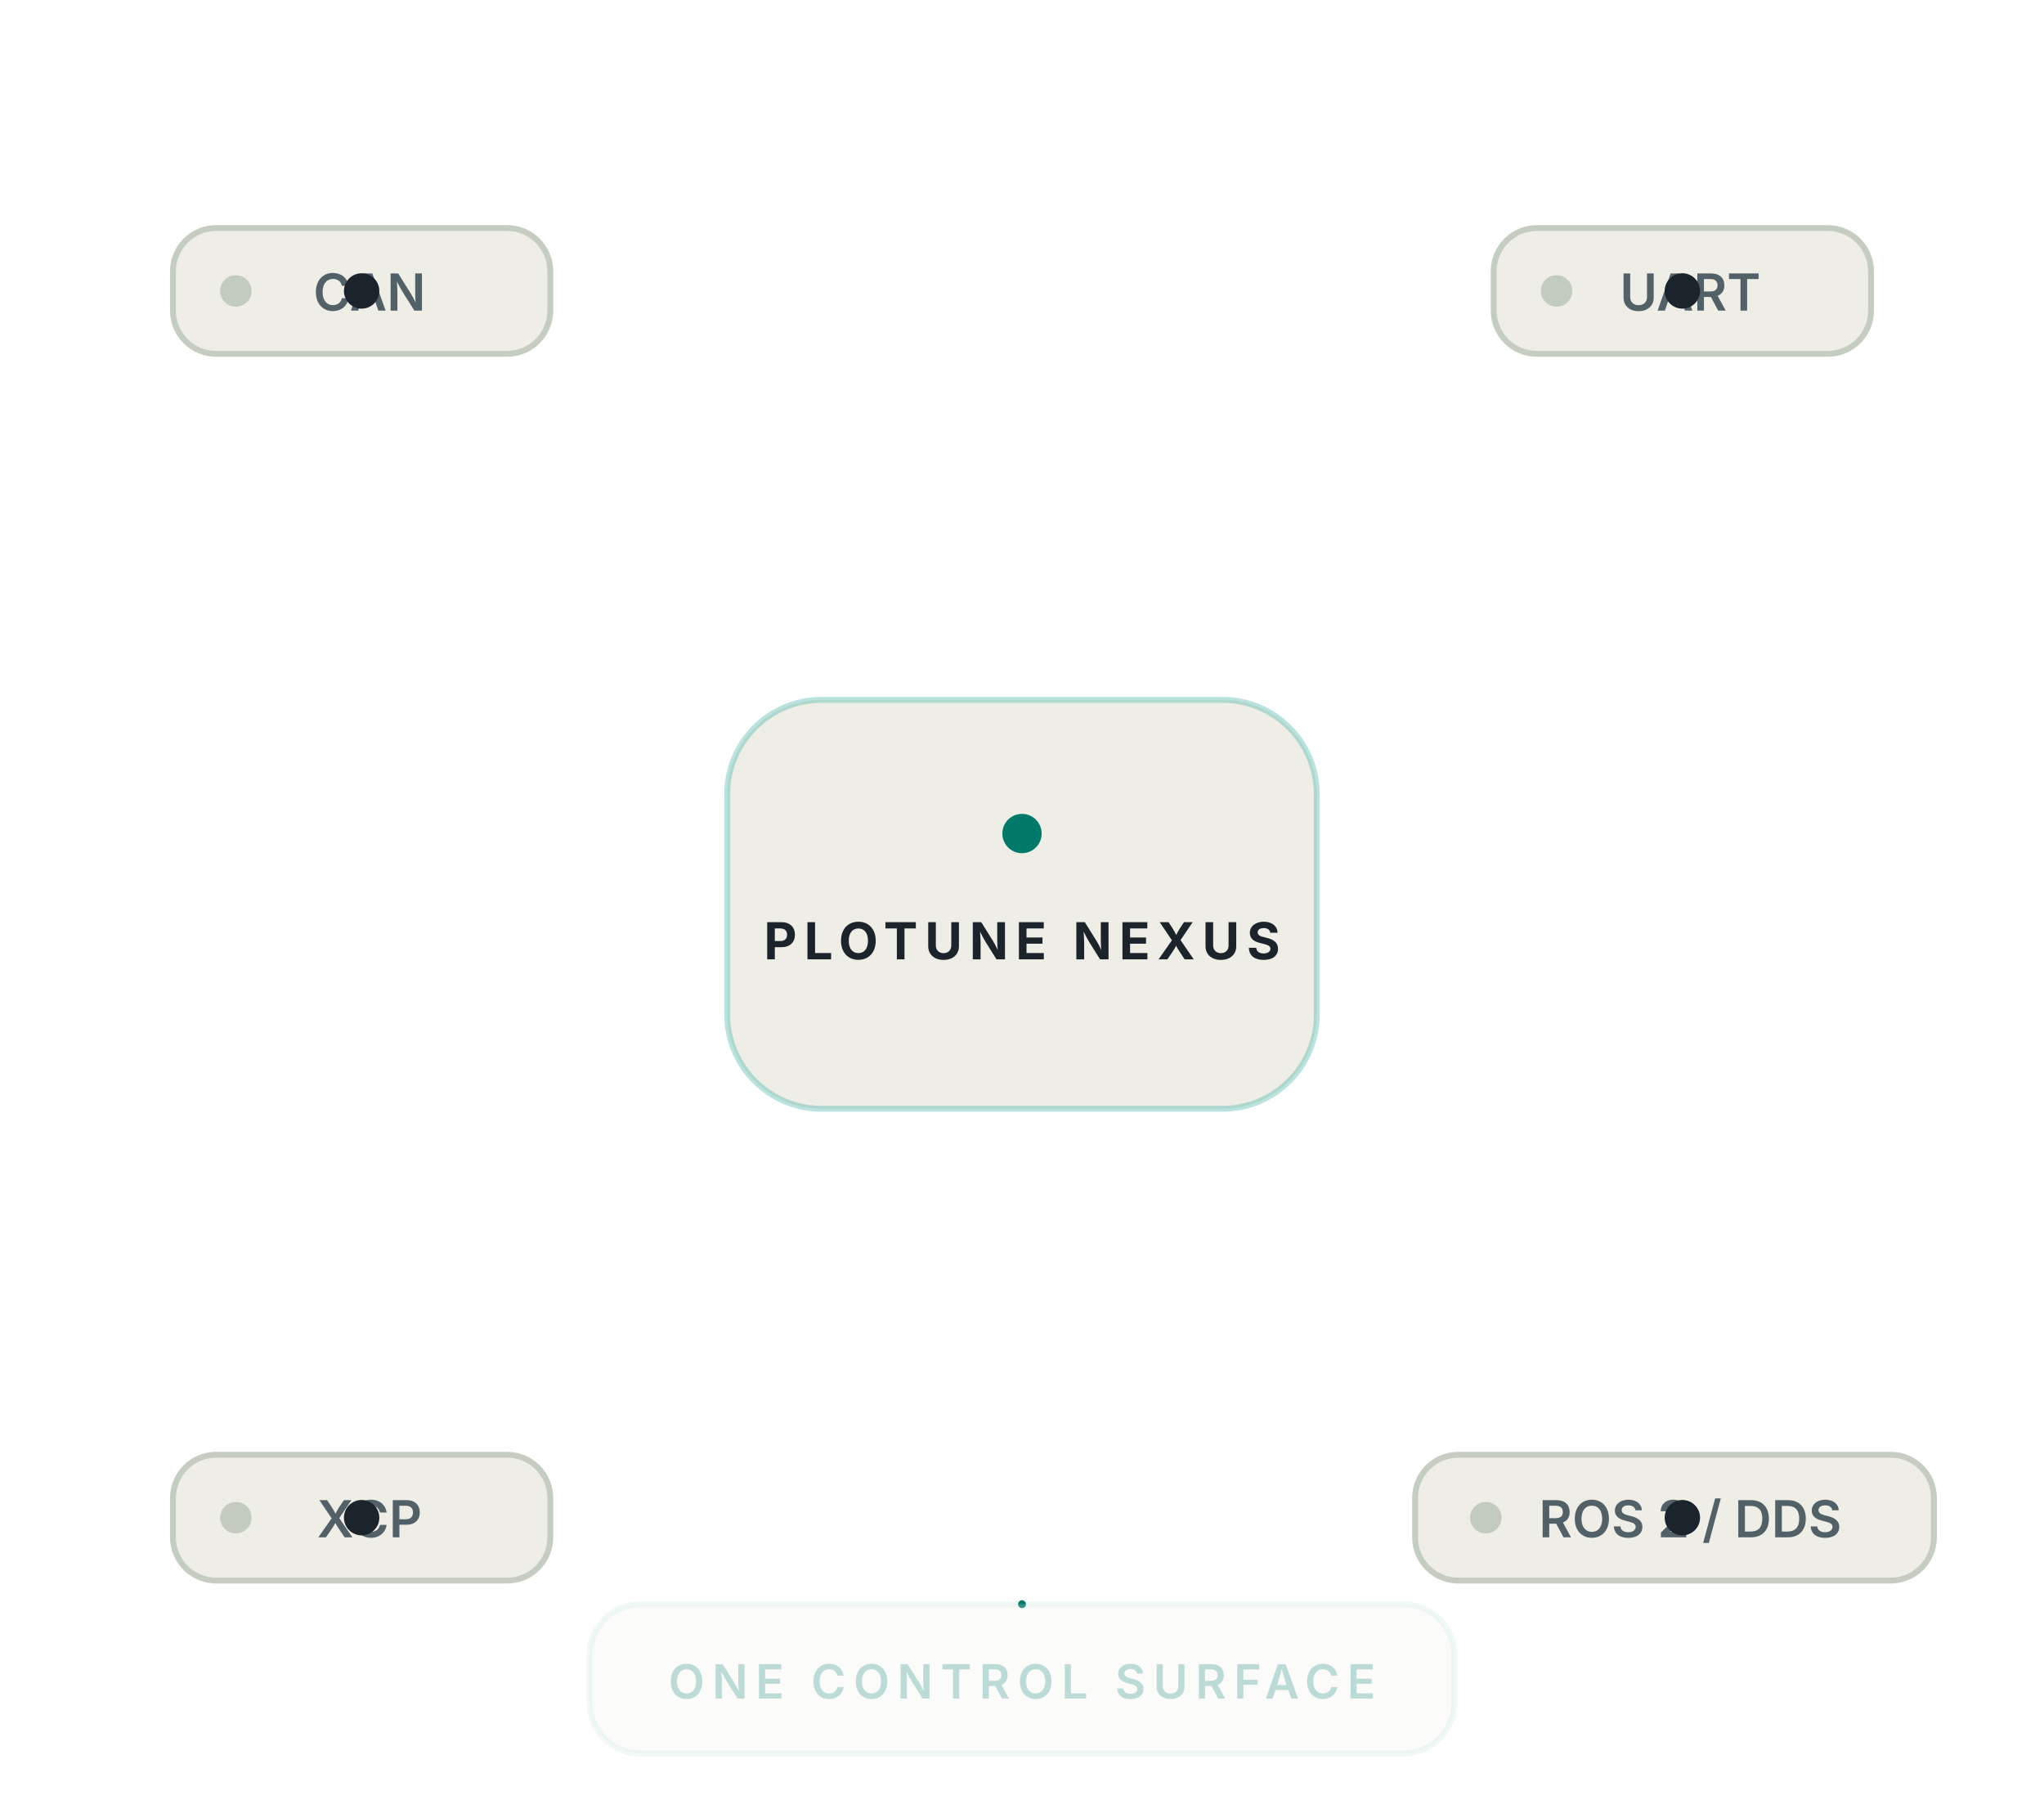
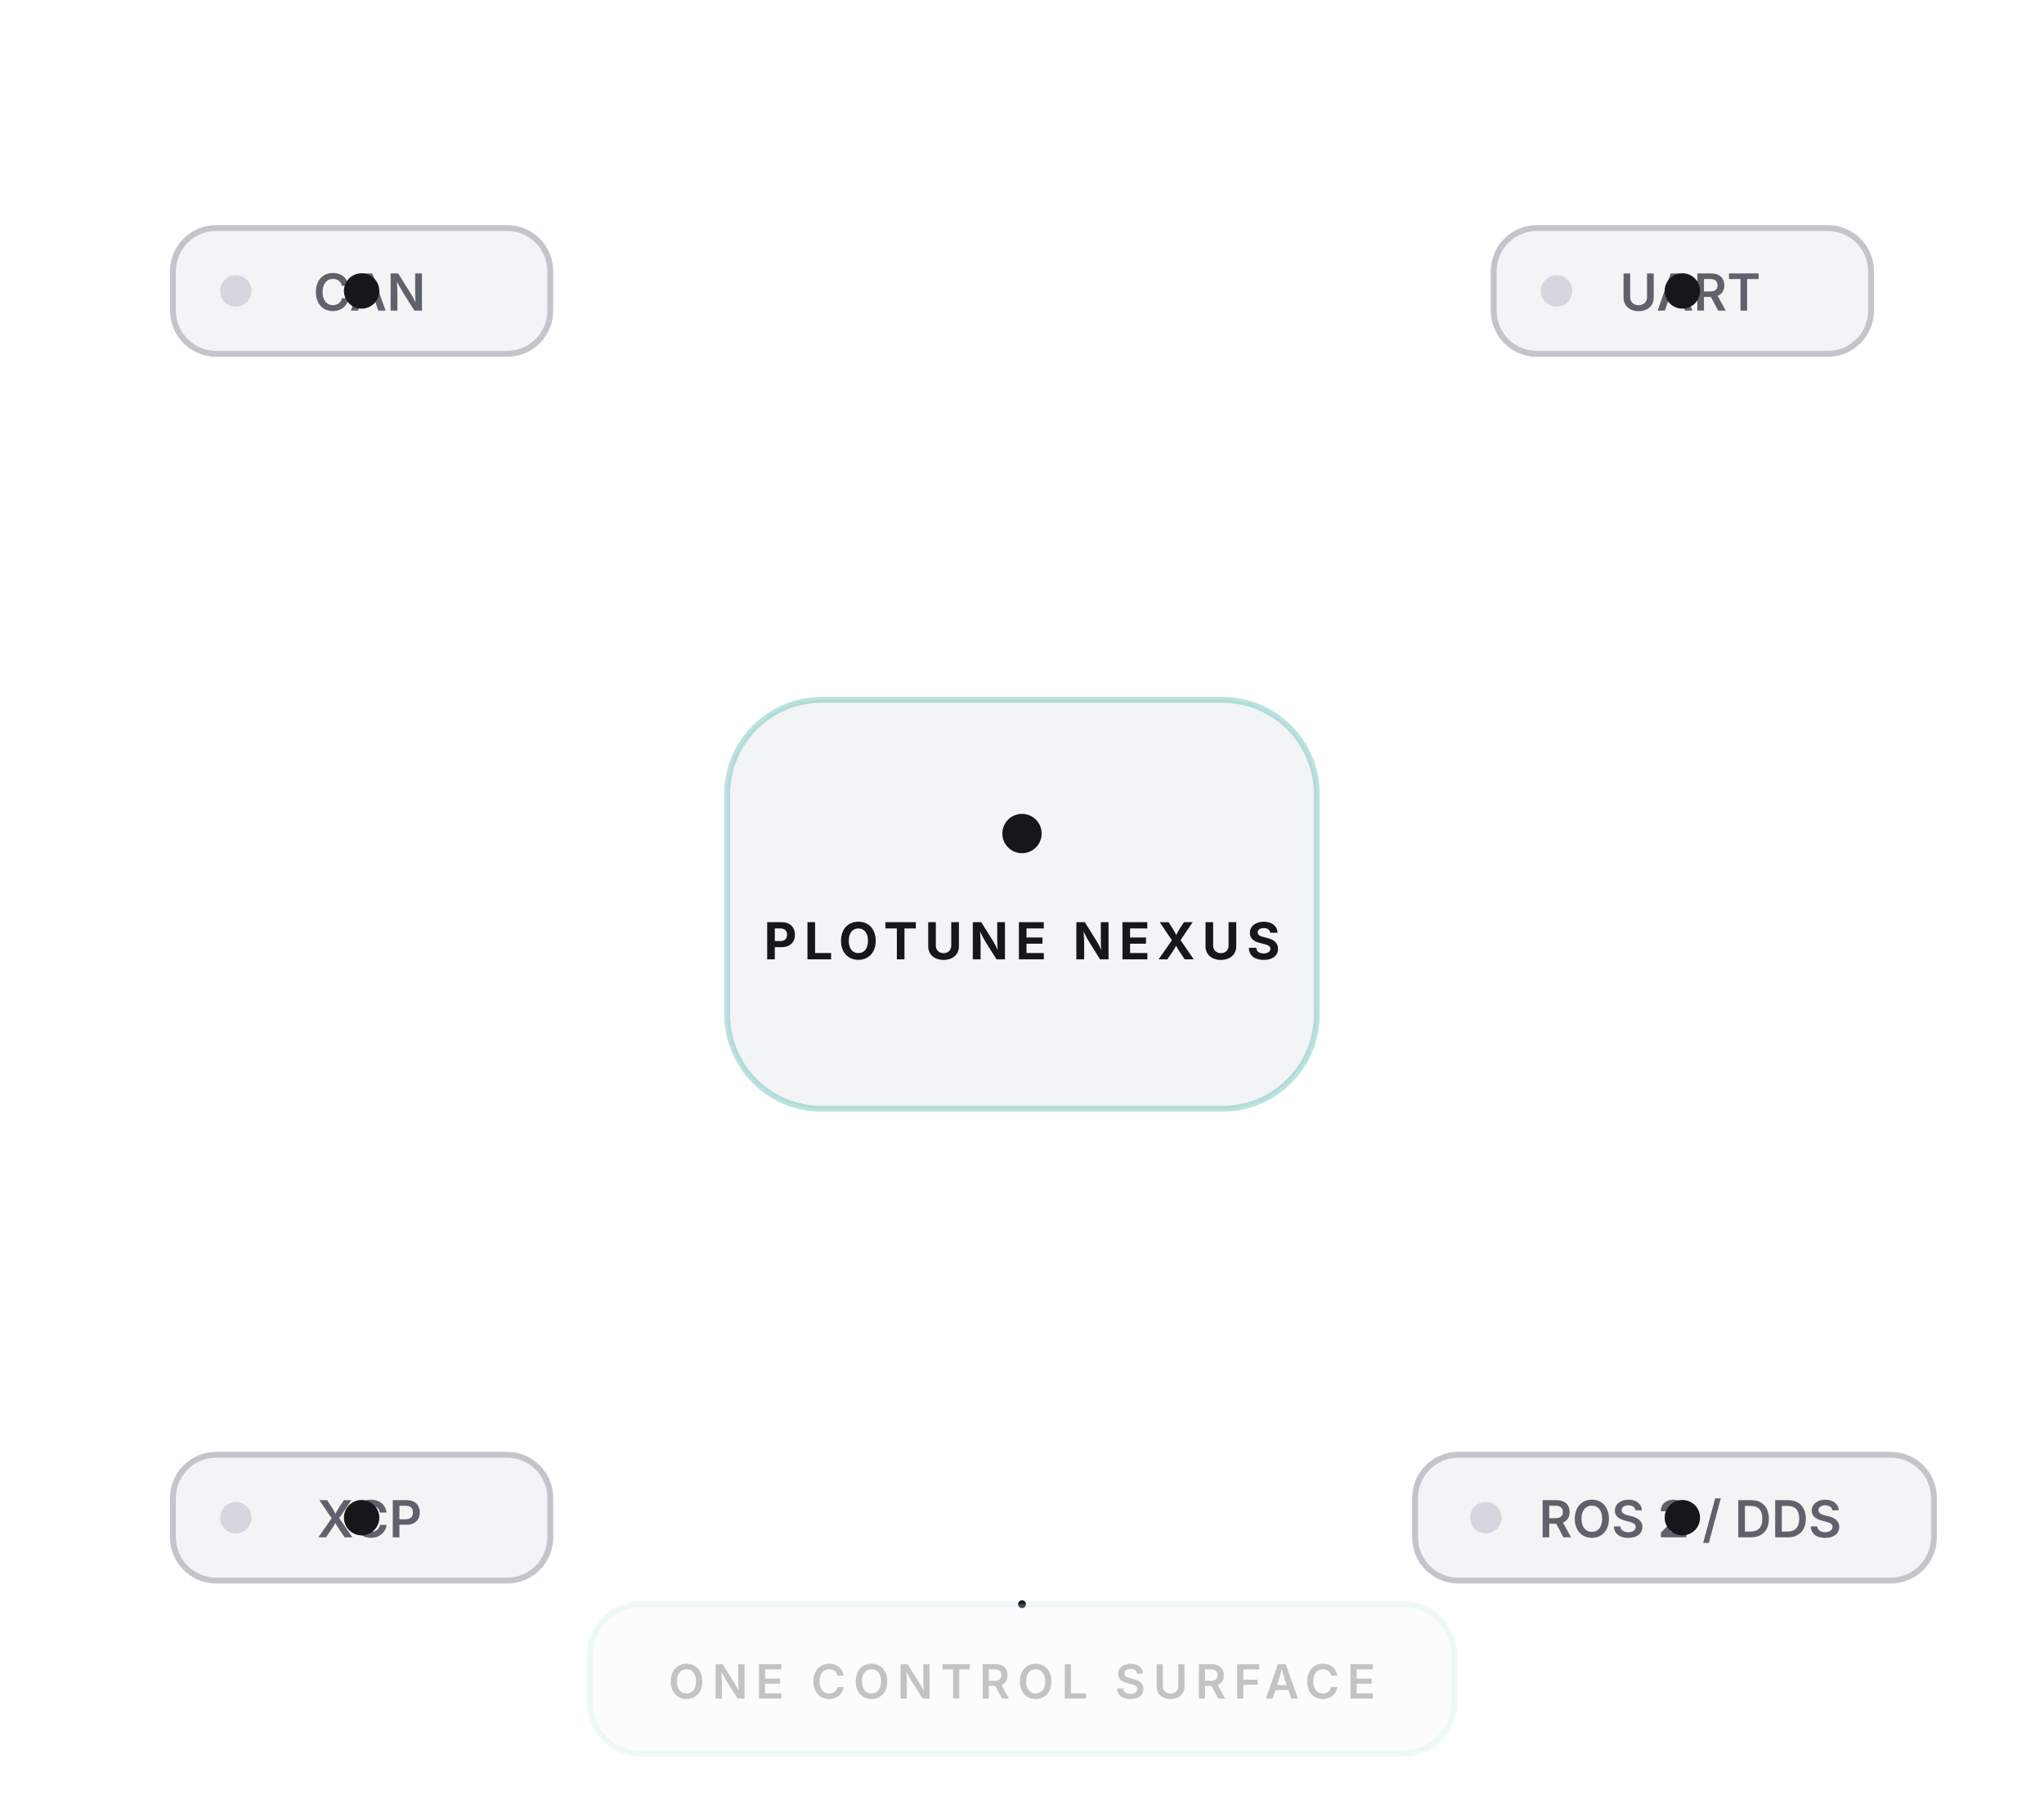
<svg xmlns="http://www.w3.org/2000/svg" viewBox="0 0 520 460" fill="none" role="img" aria-labelledby="connHubTitle connHubDesc">
  <style>
-     .cnPill { fill: #eeeee6; stroke: #c5cdc0; stroke-width: 1.5; }
-     .cnHub { fill: #eeeee6; stroke: rgba(38,166,154,0.32); stroke-width: 1.5; }
-     .cnLane { stroke: #00796b; stroke-width: 2; fill: none; stroke-linecap: round; stroke-dasharray: 142; stroke-dashoffset: 142; animation: cnDrawLane 6s ease-in-out infinite; }
+     .cnPill { fill: #f3f4f6; stroke: #c3c5ca; stroke-width: 1.5; }
+     .cnHub { fill: #f3f4f6; stroke: rgba(38,166,154,0.32); stroke-width: 1.5; }
+     .cnLane { stroke: #16171b; stroke-width: 2; fill: none; stroke-linecap: round; stroke-dasharray: 142; stroke-dashoffset: 142; animation: cnDrawLane 6s ease-in-out infinite; }
    .cnPillLabel { font: 600 13px Inter, Arial, sans-serif; text-anchor: middle; }
-     .cnHubLabel { fill: #1c242b; font: 700 13px Inter, Arial, sans-serif; letter-spacing: 0.14em; text-anchor: middle; }
-     .cnSurfaceLabel { fill: #00796b; font: 600 12px Inter, Arial, sans-serif; letter-spacing: 0.16em; text-anchor: middle; }
+     .cnHubLabel { fill: #16171b; font: 700 13px Inter, Arial, sans-serif; letter-spacing: 0.14em; text-anchor: middle; }
+     .cnSurfaceLabel { fill: #16171b; font: 600 12px Inter, Arial, sans-serif; letter-spacing: 0.16em; text-anchor: middle; }

    .cnDot { animation: cnDotLight 6s ease-in-out infinite; }
    .cnTxt { animation: cnLabelLight 6s ease-in-out infinite; }
    .cnPkt { will-change: transform, opacity; }
    .cnPktCAN { animation: cnPktCAN 6s ease-in-out infinite; }
    .cnPktUART { animation: cnPktUART 6s ease-in-out infinite; }
    .cnPktXCP { animation: cnPktXCP 6s ease-in-out infinite; }
    .cnPktROS { animation: cnPktROS 6s ease-in-out infinite; }
    .cnHubDot { animation: cnHubPulse 6s ease-in-out infinite; }
-     .cnOut { stroke: #00796b; stroke-width: 2; fill: none; stroke-linecap: round; stroke-dasharray: 126; stroke-dashoffset: 126; animation: cnDrawOut 6s ease-in-out infinite; }
+     .cnOut { stroke: #16171b; stroke-width: 2; fill: none; stroke-linecap: round; stroke-dasharray: 126; stroke-dashoffset: 126; animation: cnDrawOut 6s ease-in-out infinite; }
    .cnSurface, .cnSurfaceTxt { animation: cnSurfaceLight 6s ease-in-out infinite; }
-     .cnFlow { stroke: #00796b; stroke-width: 2; fill: none; stroke-linecap: round; stroke-dasharray: 2 9; opacity: 0; animation: cnFlowMarch 1.1s linear infinite, cnFlowOn 6s ease-in-out infinite; }
-     .cnOutFlow { stroke: #00796b; stroke-width: 2; fill: none; stroke-linecap: round; stroke-dasharray: 2 9; opacity: 0; animation: cnFlowMarch 1.1s linear infinite, cnOutFlowOn 6s ease-in-out infinite; }
+     .cnFlow { stroke: #16171b; stroke-width: 2; fill: none; stroke-linecap: round; stroke-dasharray: 2 9; opacity: 0; animation: cnFlowMarch 1.1s linear infinite, cnFlowOn 6s ease-in-out infinite; }
+     .cnOutFlow { stroke: #16171b; stroke-width: 2; fill: none; stroke-linecap: round; stroke-dasharray: 2 9; opacity: 0; animation: cnFlowMarch 1.1s linear infinite, cnOutFlowOn 6s ease-in-out infinite; }

    .cnD0 { animation-delay: 0s; }
    .cnD1 { animation-delay: 0.22s; }
    .cnD2 { animation-delay: 0.44s; }
    .cnD3 { animation-delay: 0.66s; }

    @keyframes cnDrawLane { 0%, 4% { stroke-dashoffset: 142; } 26%, 100% { stroke-dashoffset: 0; } }
-     @keyframes cnDotLight { 0%, 18% { fill: #c2cbbc; } 30%, 100% { fill: #00796b; } }
-     @keyframes cnLabelLight { 0%, 18% { fill: #526067; } 30%, 100% { fill: #00796b; } }
+     @keyframes cnDotLight { 0%, 18% { fill: #d4d7de; } 30%, 100% { fill: #16171b; } }
+     @keyframes cnLabelLight { 0%, 18% { fill: #5d626c; } 30%, 100% { fill: #16171b; } }
    @keyframes cnPktCAN { 0%, 26% { opacity: 0; transform: translate(0,0); } 30% { opacity: 1; } 52% { opacity: 1; transform: translate(93px,104px); } 60%, 100% { opacity: 0; transform: translate(93px,104px); } }
    @keyframes cnPktUART { 0%, 26% { opacity: 0; transform: translate(0,0); } 30% { opacity: 1; } 52% { opacity: 1; transform: translate(-93px,104px); } 60%, 100% { opacity: 0; transform: translate(-93px,104px); } }
    @keyframes cnPktXCP { 0%, 26% { opacity: 0; transform: translate(0,0); } 30% { opacity: 1; } 52% { opacity: 1; transform: translate(93px,-104px); } 60%, 100% { opacity: 0; transform: translate(93px,-104px); } }
    @keyframes cnPktROS { 0%, 26% { opacity: 0; transform: translate(0,0); } 30% { opacity: 1; } 52% { opacity: 1; transform: translate(-93px,-104px); } 60%, 100% { opacity: 0; transform: translate(-93px,-104px); } }
    @keyframes cnHubPulse { 0%, 50% { opacity: 0.3; } 64% { opacity: 1; } 100% { opacity: 0.9; } }
    @keyframes cnDrawOut { 0%, 66% { stroke-dashoffset: 126; } 84%, 100% { stroke-dashoffset: 0; } }
    @keyframes cnSurfaceLight { 0%, 70% { opacity: 0.25; } 86%, 100% { opacity: 1; } }
    @keyframes cnFlowMarch { from { stroke-dashoffset: 0; } to { stroke-dashoffset: -11; } }
    @keyframes cnFlowOn { 0%, 40% { opacity: 0; } 50%, 100% { opacity: 0.7; } }
    @keyframes cnOutFlowOn { 0%, 82% { opacity: 0; } 90%, 100% { opacity: 0.7; } }

    @media (prefers-reduced-motion: reduce) {
      .cnLane, .cnOut { animation: none !important; stroke-dashoffset: 0 !important; }
-       .cnDot { animation: none !important; fill: #00796b !important; }
-       .cnTxt { animation: none !important; fill: #00796b !important; }
+       .cnDot { animation: none !important; fill: #16171b !important; }
+       .cnTxt { animation: none !important; fill: #16171b !important; }
      .cnPkt { animation: none !important; opacity: 0 !important; }
      .cnHubDot { animation: none !important; opacity: 0.9 !important; }
      .cnSurface, .cnSurfaceTxt { animation: none !important; opacity: 1 !important; }
      .cnFlow, .cnOutFlow { animation: none !important; opacity: 0.35 !important; }
    }
  </style>
  <path class="cnLane cnD0" d="M92 74 L185 178" />
  <path class="cnLane cnD1" d="M428 74 L335 178" />
  <path class="cnLane cnD2" d="M92 386 L185 282" />
  <path class="cnLane cnD3" d="M428 386 L335 282" />
  <path class="cnFlow cnD0" d="M92 74 L185 178" />
  <path class="cnFlow cnD1" d="M428 74 L335 178" />
  <path class="cnFlow cnD2" d="M92 386 L185 282" />
  <path class="cnFlow cnD3" d="M428 386 L335 282" />
  <path class="cnOut" d="M260 282 L260 408" />
  <path class="cnOutFlow" d="M260 282 L260 408" />
  <rect class="cnHub" x="185" y="178" width="150" height="104" rx="24" />
-   <circle class="cnHubDot" cx="260" cy="212" r="5" fill="#00796b" />
+   <circle class="cnHubDot" cx="260" cy="212" r="5" fill="#16171b" />
  <text class="cnHubLabel" x="260" y="244">PLOTUNE NEXUS</text>
  <g>
    <rect class="cnPill" x="44" y="58" width="96" height="32" rx="11" />
-     <circle class="cnDot cnD0" cx="60" cy="74" r="4" fill="#c2cbbc" />
-     <text class="cnPillLabel cnTxt cnD0" x="94" y="79" fill="#526067">CAN</text>
+     <circle class="cnDot cnD0" cx="60" cy="74" r="4" fill="#d4d7de" />
+     <text class="cnPillLabel cnTxt cnD0" x="94" y="79" fill="#5d626c">CAN</text>
  </g>
  <g>
    <rect class="cnPill" x="380" y="58" width="96" height="32" rx="11" />
-     <circle class="cnDot cnD1" cx="396" cy="74" r="4" fill="#c2cbbc" />
-     <text class="cnPillLabel cnTxt cnD1" x="430" y="79" fill="#526067">UART</text>
+     <circle class="cnDot cnD1" cx="396" cy="74" r="4" fill="#d4d7de" />
+     <text class="cnPillLabel cnTxt cnD1" x="430" y="79" fill="#5d626c">UART</text>
  </g>
  <g>
    <rect class="cnPill" x="44" y="370" width="96" height="32" rx="11" />
-     <circle class="cnDot cnD2" cx="60" cy="386" r="4" fill="#c2cbbc" />
-     <text class="cnPillLabel cnTxt cnD2" x="94" y="391" fill="#526067">XCP</text>
+     <circle class="cnDot cnD2" cx="60" cy="386" r="4" fill="#d4d7de" />
+     <text class="cnPillLabel cnTxt cnD2" x="94" y="391" fill="#5d626c">XCP</text>
  </g>
  <g>
    <rect class="cnPill" x="360" y="370" width="132" height="32" rx="11" />
-     <circle class="cnDot cnD3" cx="378" cy="386" r="4" fill="#c2cbbc" />
-     <text class="cnPillLabel cnTxt cnD3" x="430" y="391" fill="#526067">ROS 2 / DDS</text>
+     <circle class="cnDot cnD3" cx="378" cy="386" r="4" fill="#d4d7de" />
+     <text class="cnPillLabel cnTxt cnD3" x="430" y="391" fill="#5d626c">ROS 2 / DDS</text>
  </g>
-   <circle class="cnPkt cnPktCAN cnD0" cx="92" cy="74" r="4.5" fill="#1c242b" />
-   <circle class="cnPkt cnPktUART cnD1" cx="428" cy="74" r="4.5" fill="#1c242b" />
-   <circle class="cnPkt cnPktXCP cnD2" cx="92" cy="386" r="4.5" fill="#1c242b" />
-   <circle class="cnPkt cnPktROS cnD3" cx="428" cy="386" r="4.5" fill="#1c242b" />
-   <rect class="cnSurface" x="150" y="408" width="220" height="38" rx="13" fill="#eeeee6" stroke="rgba(38,166,154,0.28)" stroke-width="1.5" opacity="0.25" />
+   <circle class="cnPkt cnPktCAN cnD0" cx="92" cy="74" r="4.5" fill="#16171b" />
+   <circle class="cnPkt cnPktUART cnD1" cx="428" cy="74" r="4.5" fill="#16171b" />
+   <circle class="cnPkt cnPktXCP cnD2" cx="92" cy="386" r="4.5" fill="#16171b" />
+   <circle class="cnPkt cnPktROS cnD3" cx="428" cy="386" r="4.5" fill="#16171b" />
+   <rect class="cnSurface" x="150" y="408" width="220" height="38" rx="13" fill="#f3f4f6" stroke="rgba(38,166,154,0.28)" stroke-width="1.5" opacity="0.25" />
  <text class="cnSurfaceLabel cnSurfaceTxt" x="260" y="432" opacity="0.25">ONE CONTROL SURFACE</text>
</svg>
